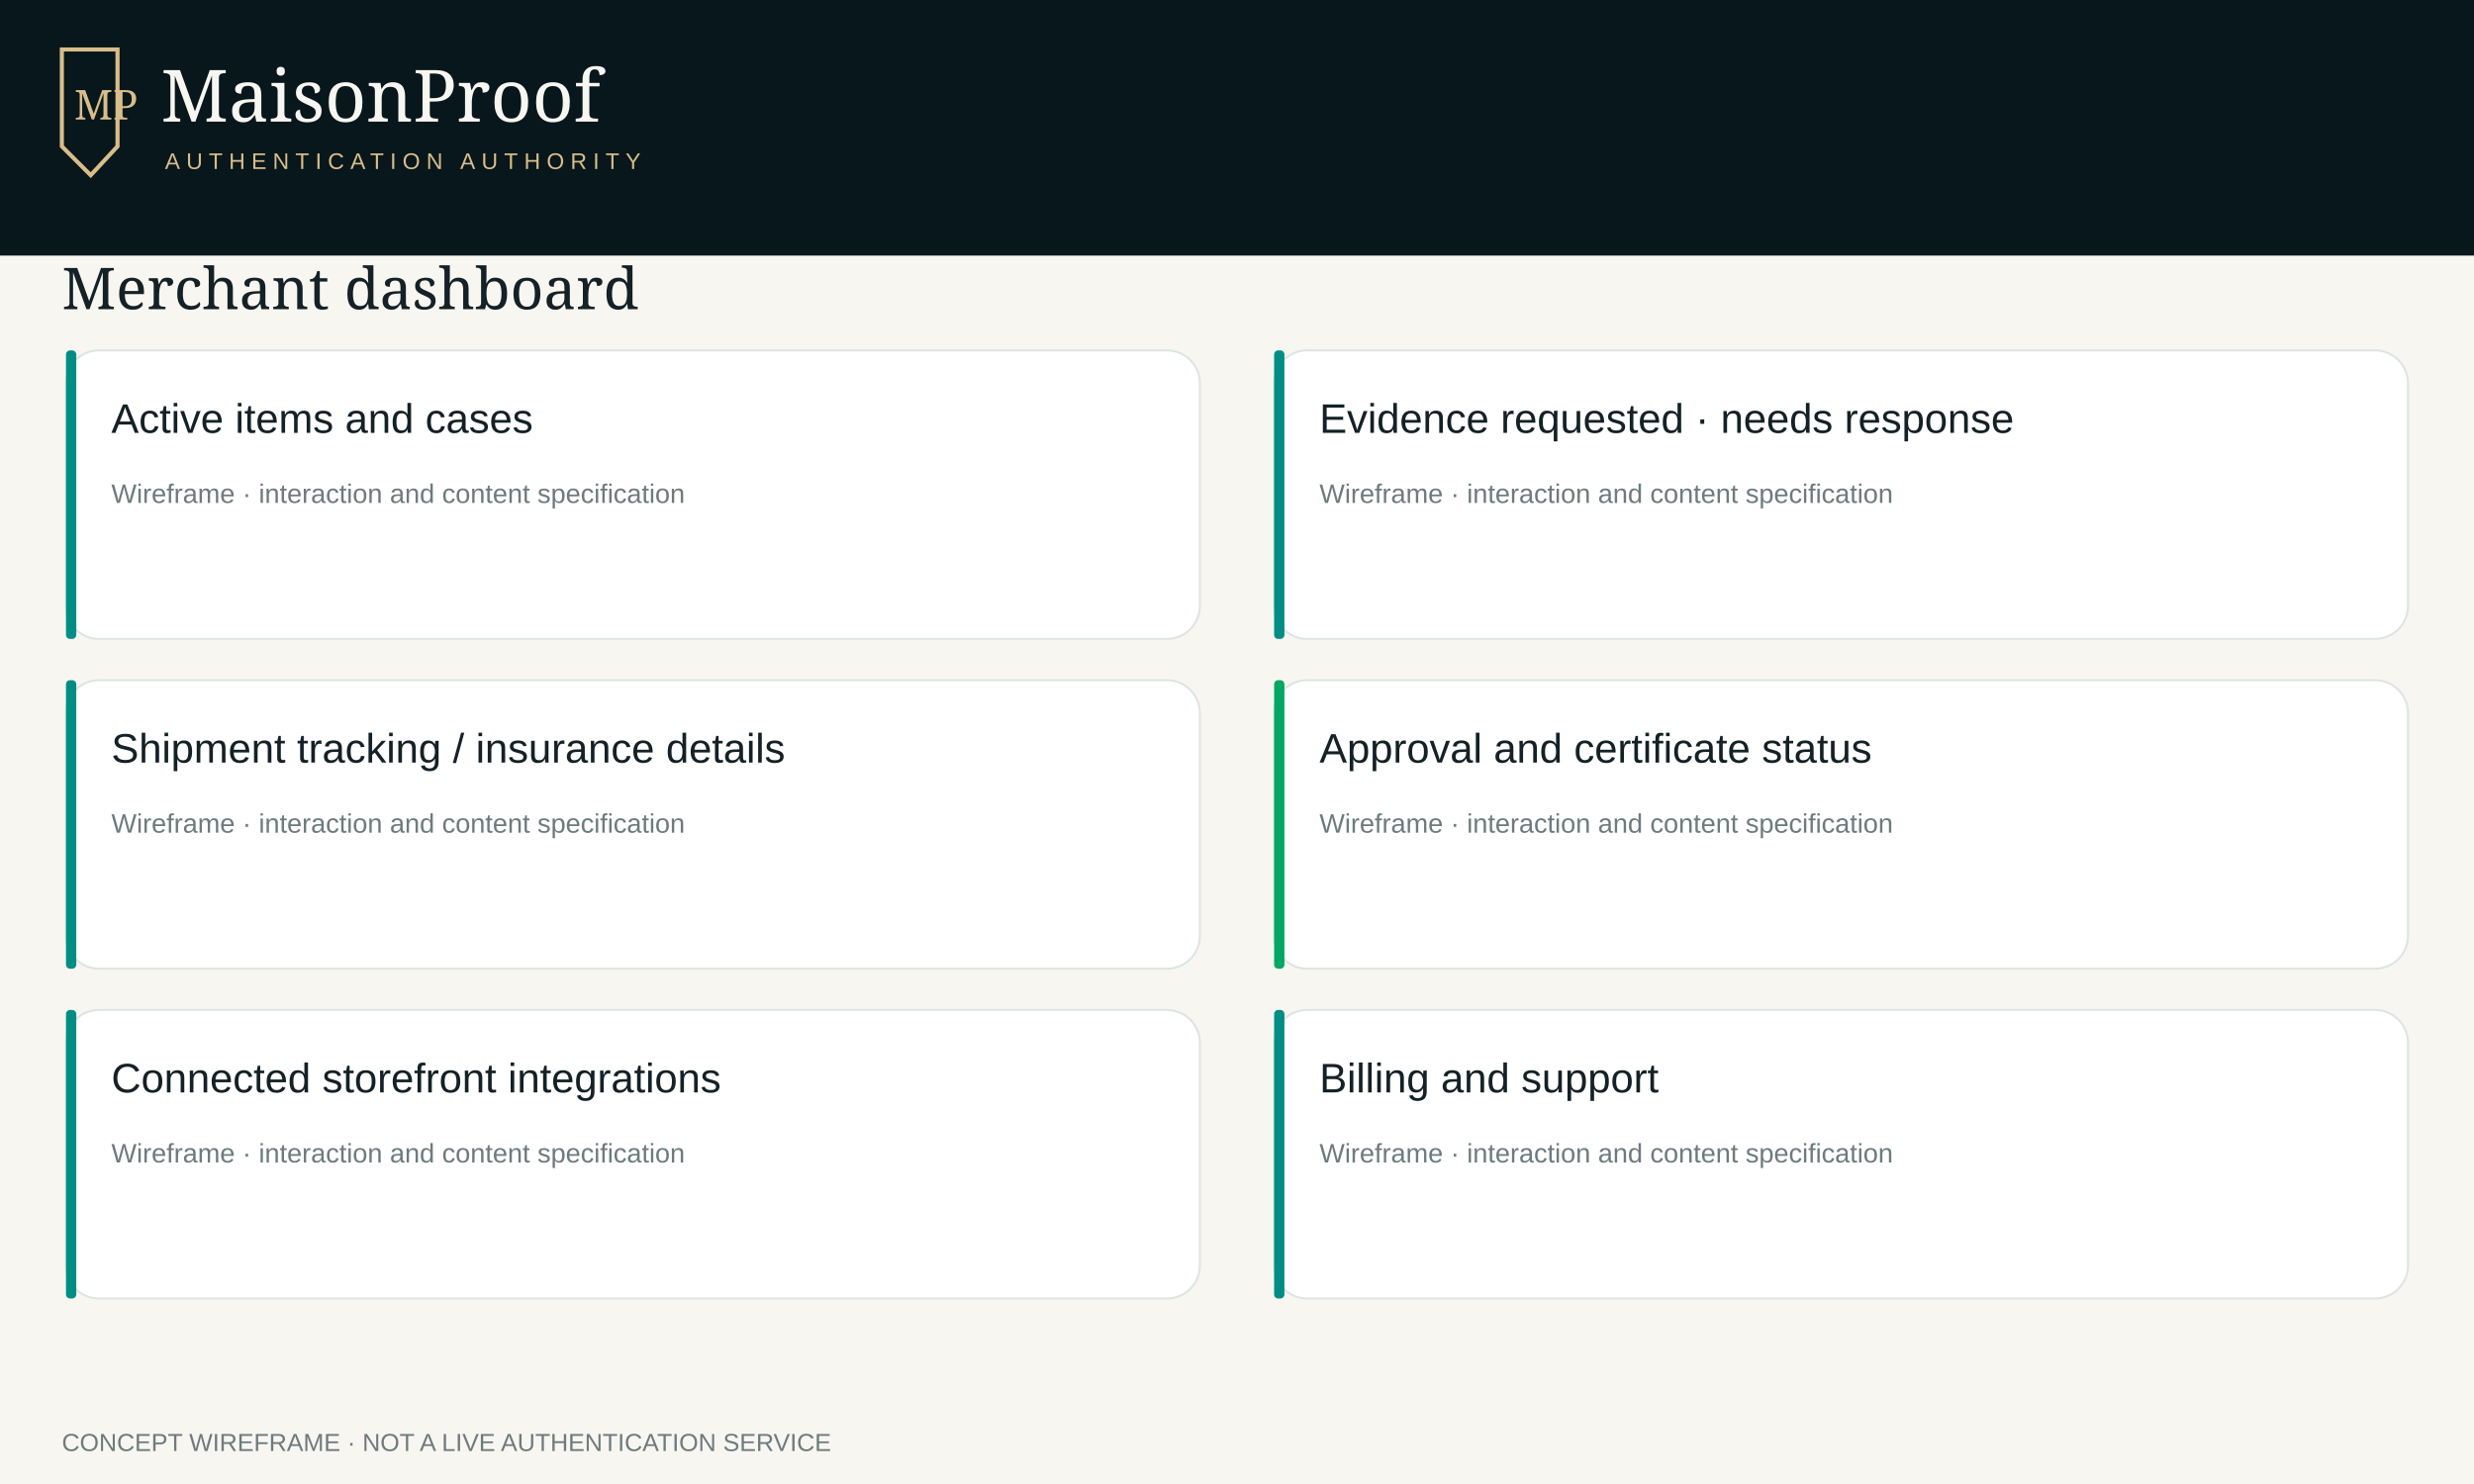
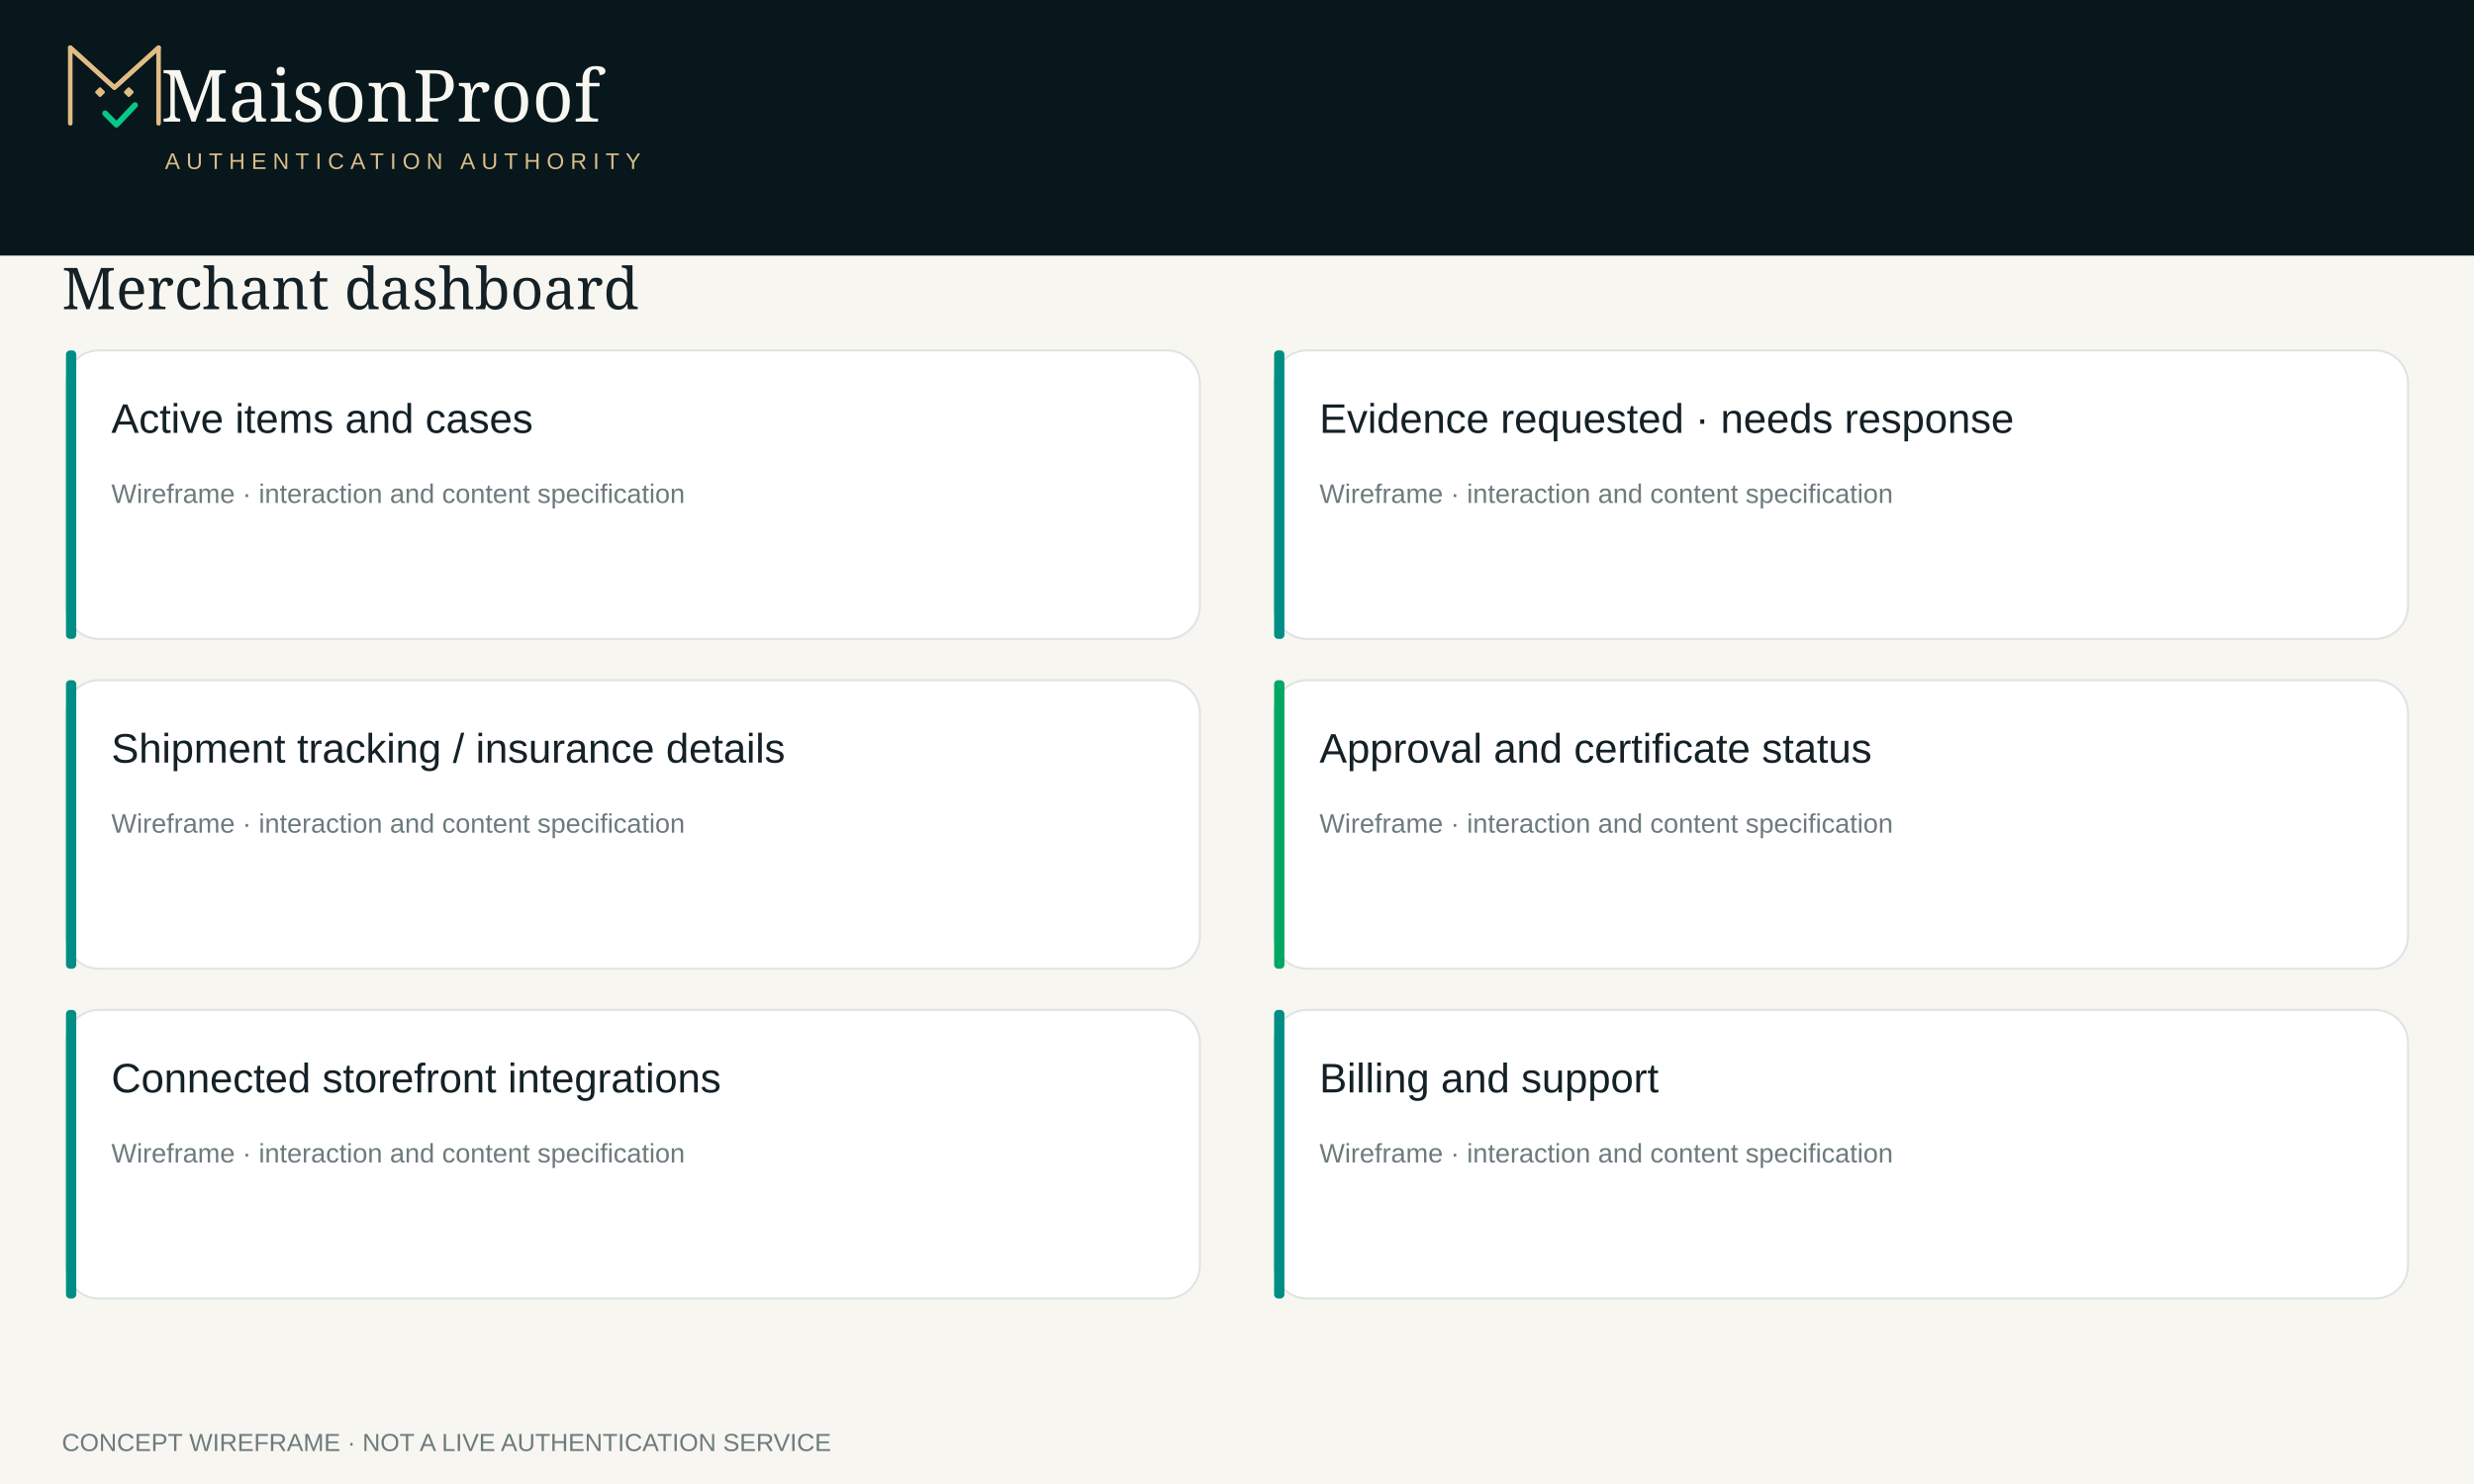
<svg xmlns="http://www.w3.org/2000/svg" width="1200" height="720" viewBox="0 0 1200 720">
  <rect width="1200" height="720" fill="#F8F6F1" />
  <rect width="1200" height="124" fill="#07171B" />
-   <path d="M30 24 L57 24 L57 71 L44 85 L30 71 Z" fill="none" stroke="#D9BD8A" stroke-width="2" />
-   <text x="36" y="58" fill="#D9BD8A" font-family="Georgia,serif" font-size="20">MP</text>
+   <g transform="translate(30 17) scale(.34)" fill="none" stroke="#E1BC85" stroke-width="6.5" stroke-linecap="round" stroke-linejoin="round">
+     <path d="M12 126 V18 L75 75 L138 18 V126" />
+     <path d="M12 18 L75 75 L138 18" />
+   </g>
+   <g transform="translate(30 17) scale(.34)" fill="#E1BC85">
+     <rect x="49" y="76" width="11" height="11" rx="2" transform="rotate(45 54.5 81.5)" />
+     <rect x="90" y="76" width="11" height="11" rx="2" transform="rotate(45 95.5 81.5)" />
+   </g>
+   <path d="M51 55 l5.5 5.5 9-9.5" fill="none" stroke="#08C887" stroke-width="2.8" stroke-linecap="round" stroke-linejoin="round" />
  <text x="78" y="59" fill="#F8F6F1" font-family="Georgia,serif" font-size="35">MaisonProof</text>
  <text x="80" y="82" fill="#D9BD8A" font-family="Arial,sans-serif" letter-spacing="3" font-size="11">AUTHENTICATION AUTHORITY</text>
  <text x="30" y="150" fill="#142126" font-family="Georgia,serif" font-size="28">Merchant dashboard</text>
  <rect x="32" y="170" width="550" height="140" rx="16" fill="#FFFFFF" stroke="#DDE5E3" />
  <rect x="32" y="170" width="5" height="140" rx="2" fill="#008E84" />
  <text x="54" y="210" fill="#142126" font-size="20" font-family="Arial,sans-serif">Active items and cases</text>
  <text x="54" y="244" fill="#6D7B7D" font-size="13" font-family="Arial,sans-serif">Wireframe · interaction and content specification</text>
  <rect x="618" y="170" width="550" height="140" rx="16" fill="#FFFFFF" stroke="#DDE5E3" />
  <rect x="618" y="170" width="5" height="140" rx="2" fill="#008E84" />
  <text x="640" y="210" fill="#142126" font-size="20" font-family="Arial,sans-serif">Evidence requested · needs response</text>
  <text x="640" y="244" fill="#6D7B7D" font-size="13" font-family="Arial,sans-serif">Wireframe · interaction and content specification</text>
  <rect x="32" y="330" width="550" height="140" rx="16" fill="#FFFFFF" stroke="#DDE5E3" />
  <rect x="32" y="330" width="5" height="140" rx="2" fill="#008E84" />
  <text x="54" y="370" fill="#142126" font-size="20" font-family="Arial,sans-serif">Shipment tracking / insurance details</text>
  <text x="54" y="404" fill="#6D7B7D" font-size="13" font-family="Arial,sans-serif">Wireframe · interaction and content specification</text>
  <rect x="618" y="330" width="550" height="140" rx="16" fill="#FFFFFF" stroke="#DDE5E3" />
  <rect x="618" y="330" width="5" height="140" rx="2" fill="#00A765" />
  <text x="640" y="370" fill="#142126" font-size="20" font-family="Arial,sans-serif">Approval and certificate status</text>
  <text x="640" y="404" fill="#6D7B7D" font-size="13" font-family="Arial,sans-serif">Wireframe · interaction and content specification</text>
  <rect x="32" y="490" width="550" height="140" rx="16" fill="#FFFFFF" stroke="#DDE5E3" />
  <rect x="32" y="490" width="5" height="140" rx="2" fill="#008E84" />
  <text x="54" y="530" fill="#142126" font-size="20" font-family="Arial,sans-serif">Connected storefront integrations</text>
  <text x="54" y="564" fill="#6D7B7D" font-size="13" font-family="Arial,sans-serif">Wireframe · interaction and content specification</text>
  <rect x="618" y="490" width="550" height="140" rx="16" fill="#FFFFFF" stroke="#DDE5E3" />
  <rect x="618" y="490" width="5" height="140" rx="2" fill="#008E84" />
  <text x="640" y="530" fill="#142126" font-size="20" font-family="Arial,sans-serif">Billing and support</text>
  <text x="640" y="564" fill="#6D7B7D" font-size="13" font-family="Arial,sans-serif">Wireframe · interaction and content specification</text>
  <text x="30" y="704" fill="#6D7B7D" font-size="12" font-family="Arial,sans-serif">CONCEPT WIREFRAME · NOT A LIVE AUTHENTICATION SERVICE</text>
</svg>
